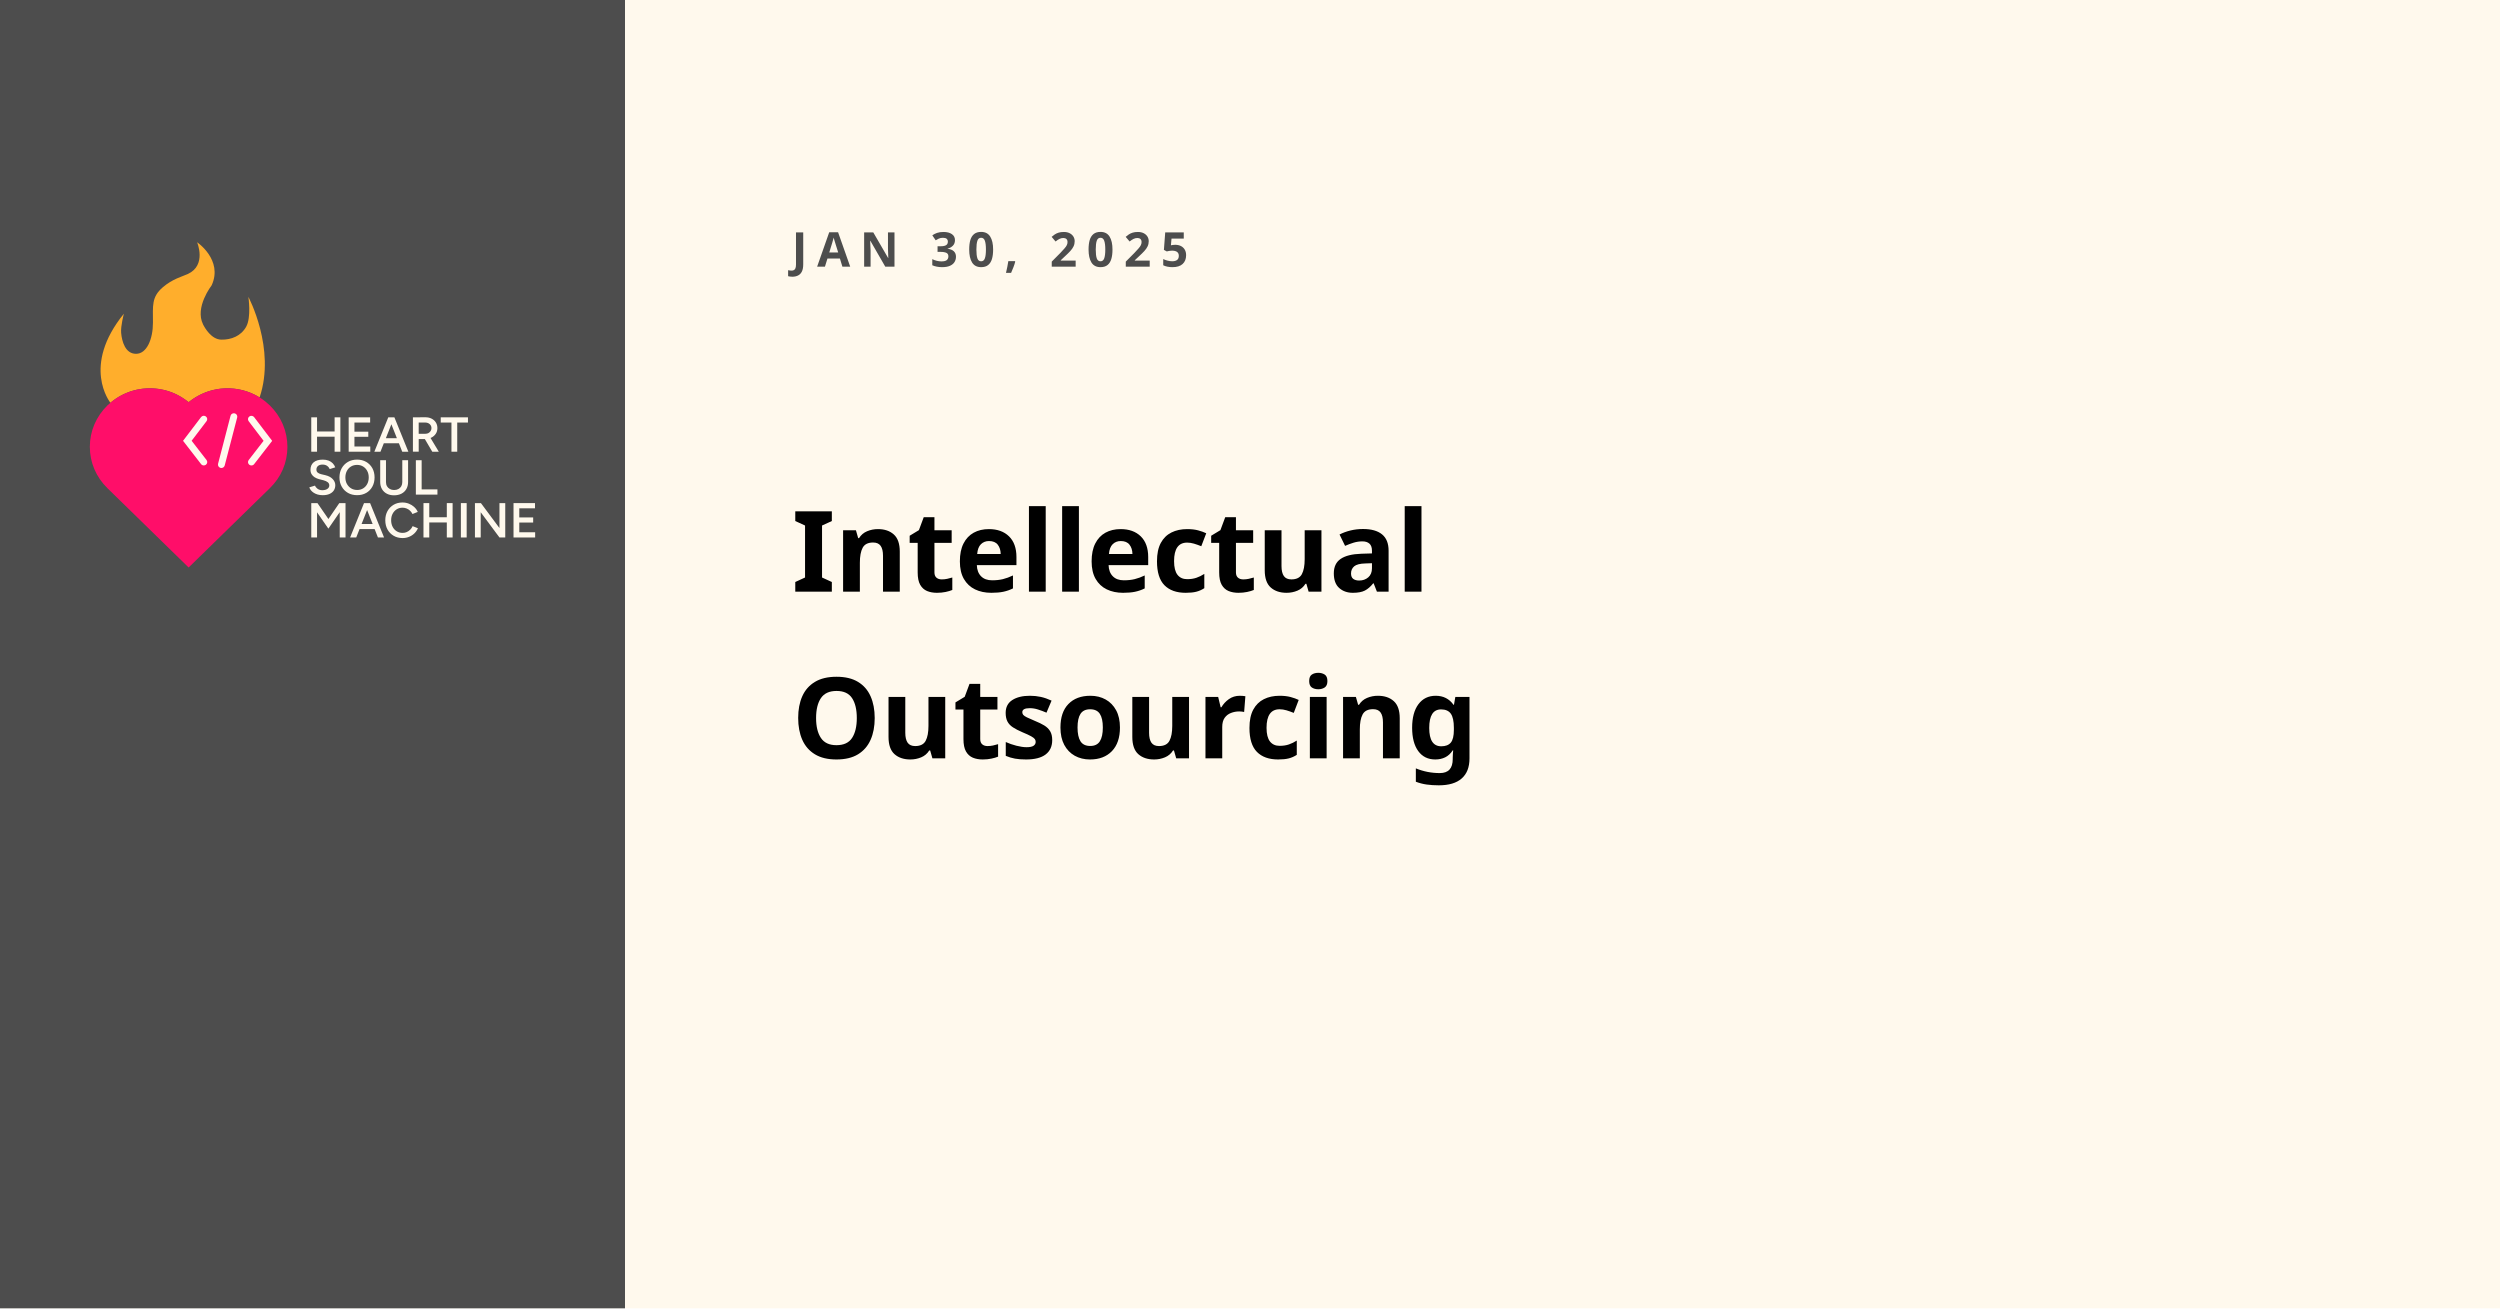
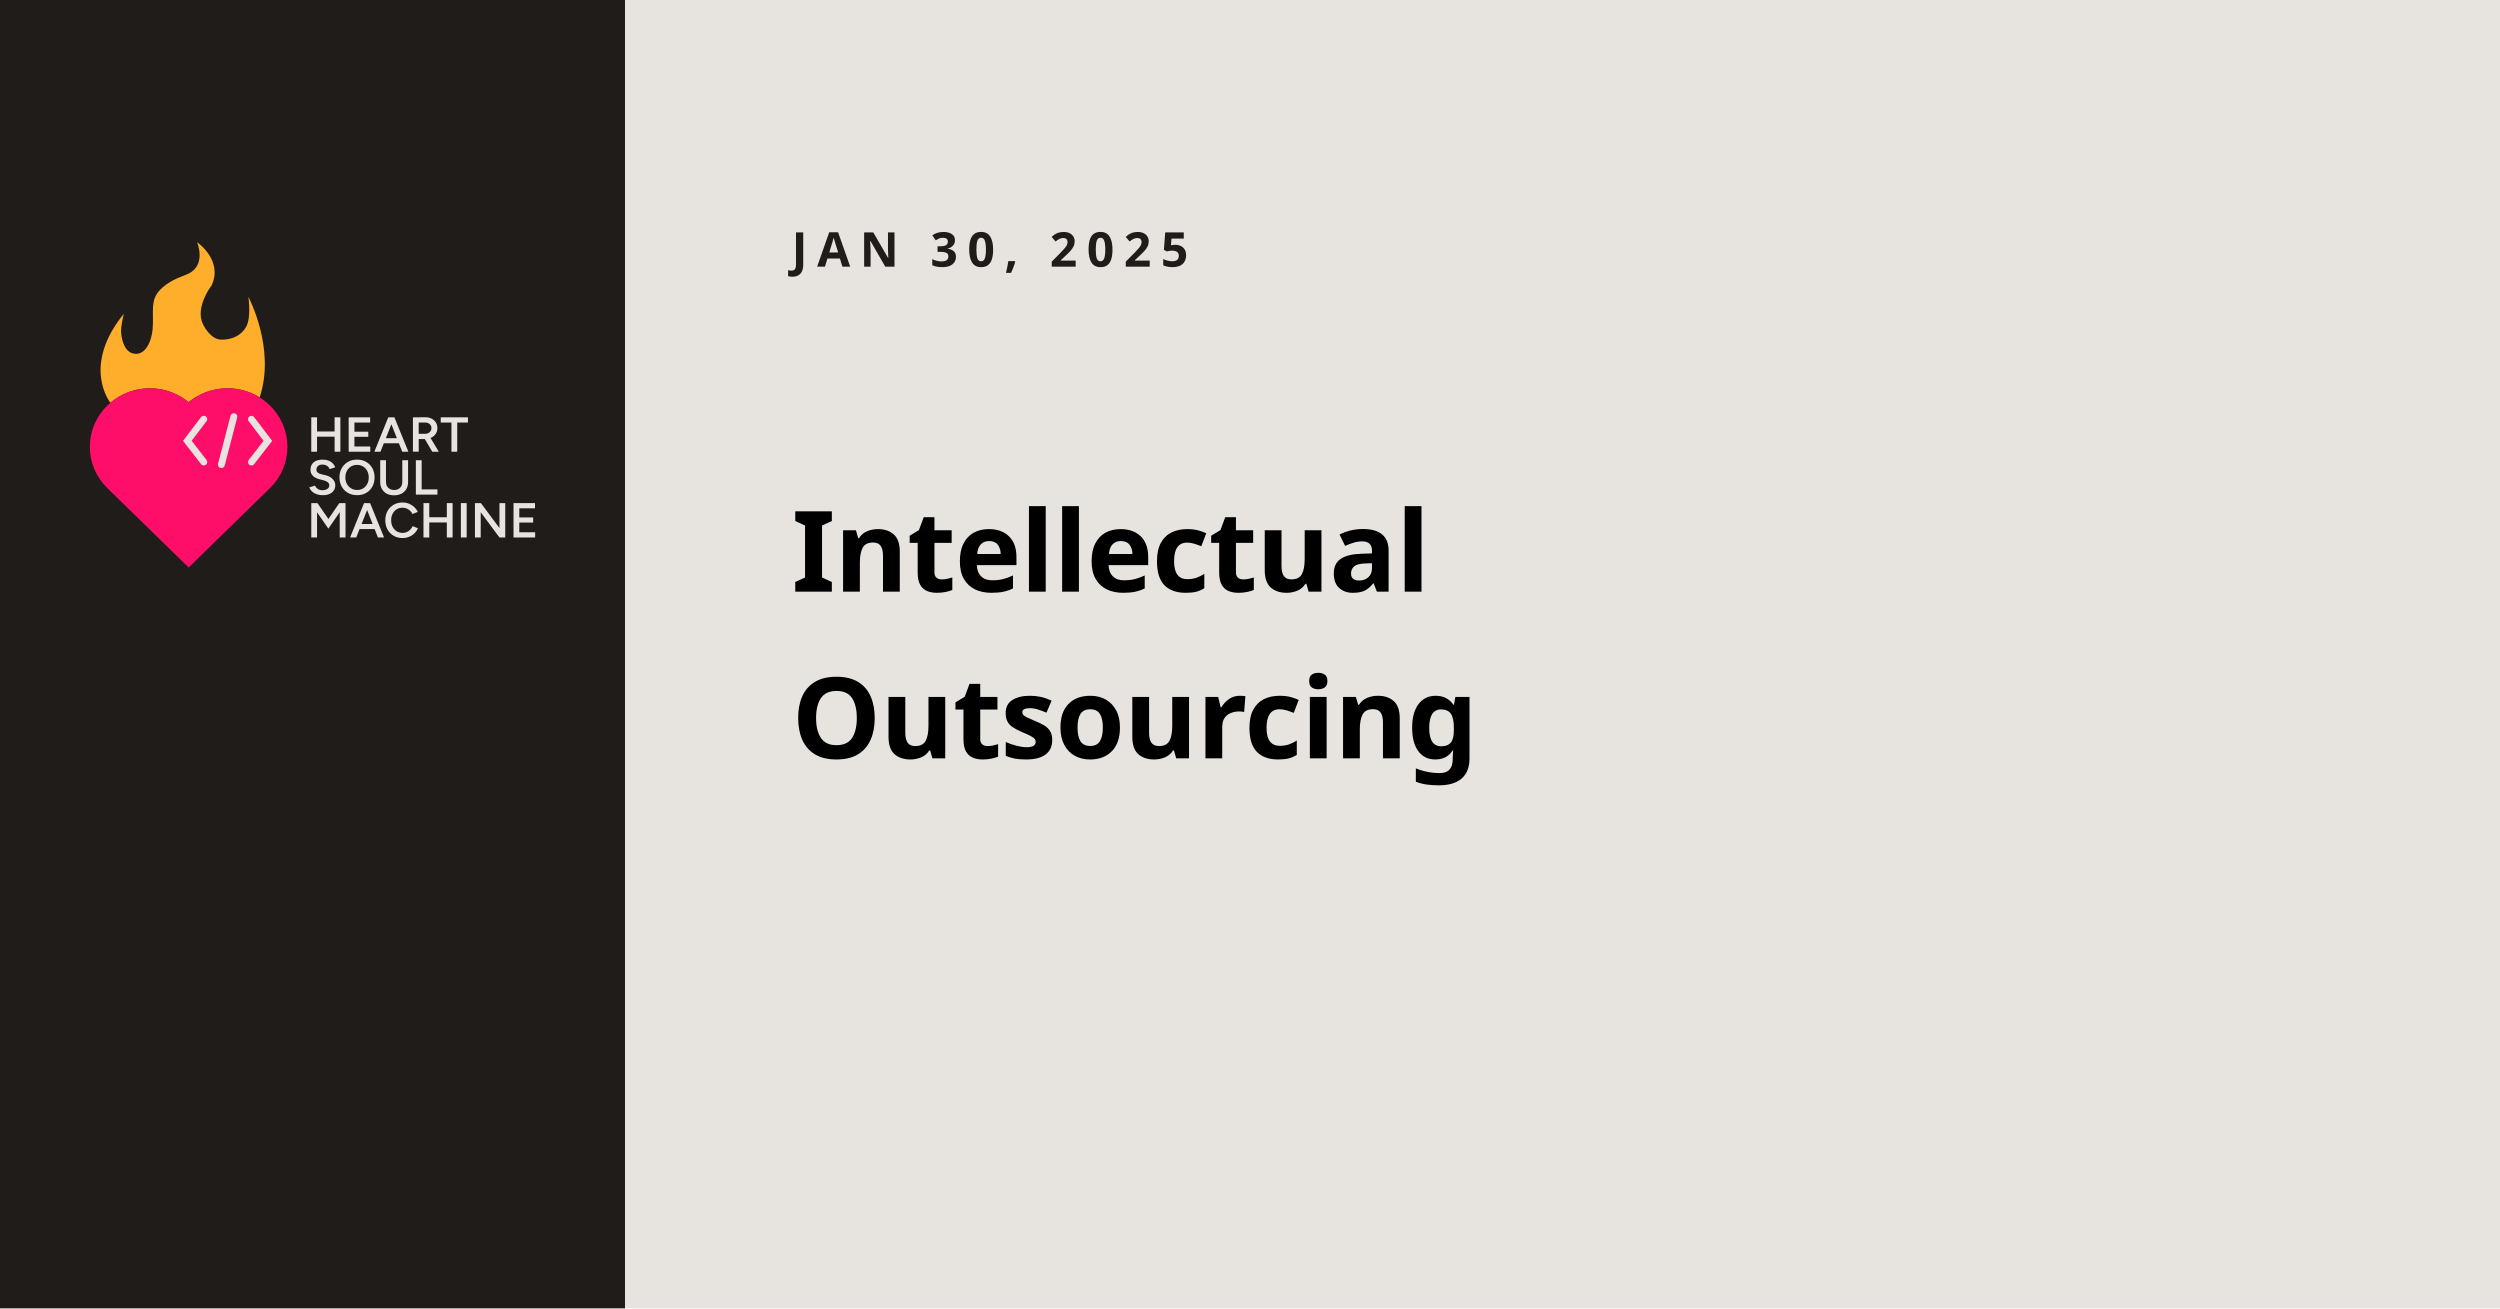
<svg xmlns="http://www.w3.org/2000/svg" id="Preview" data-name="Layer 1" viewBox="0 0 1200 628">
  <defs>
    <style>

      .date {
        font-family: Figtree;
        font-size: 23.02px;
        font-variation-settings: 'wght' 300;
        font-weight: 700;
        letter-spacing: .2em;
        text-transform: uppercase;
      }

      .date, .grey {
-         fill: #4d4d4d;
+         fill: #1f1c1a;
      }

      .description {
        font-family: Figtree-Bold, Figtree;
        font-variation-settings: 'wght' 700;
        font-weight: 700;
        letter-spacing: -.01em;
        font-size: 54px;
      }

      .grey, .cls-7, .paper, .cls-9 {
        stroke-width: 0px;
      }

      .cls-7 {
        fill: #ffae2c;
      }

      .paper {
-         fill: #fff9ed;
+         fill: #e7e4e0;
      }

      .cls-9 {
        fill: #ff0e69;
      }
    </style>
  </defs>
  <rect class="paper" width="1200" height="628" />
  <rect class="grey" width="300" height="628" />
  <text class="date" transform="translate(380 128)">
    <tspan x="0" y="0">JAN 30, 2025</tspan>
  </text>
  <text class="description" transform="translate(380 220)">
    <tspan x="0" y="64">Intellectual</tspan>
    <tspan x="0" y="144">Outsourcing</tspan>
  </text>
  <g>
    <g>
      <path class="cls-7" d="M53,193.33h0c.62-.54,1.27-1.04,1.93-1.51.03-.02.05-.04.08-.06.65-.46,1.31-.89,1.99-1.29.04-.02.07-.04.11-.07.68-.4,1.37-.77,2.07-1.11.03-.01.06-.03.09-.04.72-.34,1.44-.66,2.18-.94,0,0,0,0,0,0,7.56-2.88,16.12-2.53,23.47,1.11,0,0,.01,0,.02.01.73.36,1.44.75,2.14,1.18.01,0,.02.01.03.02.7.43,1.39.89,2.06,1.38h0s1.38,1.02,1.38,1.02c1.04-.86,2.14-1.61,3.26-2.3.05-.03.11-.07.16-.1,3.08-1.87,6.42-3.13,9.86-3.76.06-.01.13-.02.19-.04.66-.12,1.32-.21,1.98-.28.05,0,.1,0,.15-.01,2.77-.28,5.56-.18,8.3.32.04,0,.09.01.13.02.65.12,1.3.27,1.95.43.07.02.14.04.21.06,2.72.72,5.35,1.84,7.79,3.35h.1c7.88-23.41-5.41-48.23-5.41-48.23,0,0,1.47,9.77-1.03,14.29-2.49,4.52-7.2,6.34-11.98,6.25-4.78-.09-7.94-5.7-8.74-7.32-4.09-8.22,4.07-18.65,4.13-18.77,5.56-12.17-6.99-20.66-6.99-20.66,0,0,4.68,10.97-4.39,15.21-2.72,1.27-7.33,2.32-12.07,6.4-5.51,4.74-4.73,8.88-4.73,16.9,0,8.02-2.97,15.04-8.12,15.04-5.16,0-6.78-5.9-7.15-10.04-.29-3.26,1.31-9.21,1.31-9.21-20.49,25.26-6.58,42.51-6.48,42.75h.01Z" />
      <path class="cls-9" d="M129.49,194.58c-10.63-10.36-27.56-10.96-38.95-1.53-11.39-9.43-28.31-8.83-38.95,1.53-5.46,5.33-8.47,12.39-8.47,19.89s3.01,14.57,8.47,19.89c3.04,2.99,37.83,36.94,38.18,37.28l.78.76.77-.76c2.41-2.38,22.96-22.44,32.84-32.08,3.16-3.09,5.25-5.12,5.32-5.19,5.45-5.26,8.46-12.28,8.48-19.78.02-7.56-2.99-14.66-8.47-20.01Z" />
      <path class="paper" d="M99.14,220.81c.55.71.41,1.73-.31,2.27-.3.22-.65.33-1,.33-.5,0-.99-.22-1.31-.64l-8.66-11.18,8.65-11.37c.55-.72,1.58-.86,2.3-.33.73.54.88,1.55.33,2.27l-7.16,9.41,7.15,9.23Z" />
      <path class="paper" d="M113.85,200.38l-5.99,23.04c-.19.73-.86,1.22-1.59,1.22-.13,0-.27-.02-.41-.05-.88-.22-1.41-1.11-1.19-1.97l5.99-23.04c.22-.87,1.12-1.39,2-1.17.88.22,1.41,1.11,1.19,1.97Z" />
      <path class="paper" d="M121.99,222.78c-.32.42-.81.64-1.31.64-.35,0-.7-.11-1-.33-.72-.54-.86-1.56-.31-2.27l7.15-9.23-7.16-9.41c-.55-.72-.4-1.73.33-2.27.73-.54,1.76-.39,2.3.33l8.65,11.37-8.66,11.18Z" />
    </g>
    <g>
      <polygon class="paper" points="152.18 209.61 160.61 209.61 160.61 216.82 163.38 216.82 163.38 200.32 160.61 200.32 160.61 207.11 152.18 207.11 152.18 200.32 149.41 200.32 149.41 216.82 152.18 216.82 152.18 209.61" />
      <polygon class="paper" points="170.13 216.82 177.74 216.82 177.74 214.32 170.13 214.32 170.13 209.66 176.78 209.66 176.78 207.21 170.13 207.21 170.13 202.82 177.67 202.82 177.67 200.32 170.13 200.32 169.56 200.32 167.36 200.32 167.36 216.82 169.56 216.82 170.13 216.82" />
      <path class="paper" d="M184.25,212.77h7.22l1.6,4.05h2.94l-6.7-16.5h-2.94l-6.68,16.5h2.94l1.6-4.05ZM187.86,203.65l2.65,6.69h-5.3l2.65-6.69Z" />
      <path class="paper" d="M200.98,210.74h2.94l3.57,6.08h3.13l-3.97-6.6c.13-.05.26-.1.38-.16.91-.45,1.62-1.06,2.14-1.85.52-.78.78-1.69.78-2.71s-.25-1.93-.74-2.71c-.49-.79-1.18-1.4-2.06-1.85-.88-.45-1.89-.66-3.04-.65l-3.4.02h-2.51v16.5h2.78v-6.08ZM206.24,203.57c.57.5.86,1.15.86,1.93,0,.52-.13.98-.4,1.39-.26.41-.61.73-1.03.97-.42.24-.91.35-1.45.35h-3.25v-5.4h3.04c.91,0,1.65.25,2.23.75Z" />
      <polygon class="paper" points="211.55 202.82 216.7 202.82 216.7 216.82 219.47 216.82 219.47 202.82 224.62 202.82 224.62 200.32 211.55 200.32 211.55 202.82" />
      <path class="paper" d="M150.59,236.53c.55.36,1.19.64,1.91.85.73.2,1.53.31,2.41.31,1.29,0,2.39-.2,3.29-.61.9-.41,1.58-.97,2.05-1.7s.69-1.56.69-2.5c0-1.07-.42-2.04-1.24-2.92-.83-.88-1.99-1.5-3.49-1.86l-2.06-.49c-.7-.17-1.26-.43-1.66-.77-.41-.34-.61-.81-.61-1.43,0-.75.26-1.34.78-1.77.52-.42,1.23-.64,2.14-.64s1.61.2,2.2.61c.59.41,1,.93,1.24,1.56l2.68-.85c-.26-.71-.65-1.34-1.17-1.9-.53-.56-1.19-1-2-1.32-.81-.32-1.74-.48-2.81-.48-1.9,0-3.36.43-4.38,1.28-1.02.86-1.53,2.05-1.53,3.6,0,.82.18,1.52.54,2.12.36.6.85,1.09,1.48,1.48.63.39,1.34.69,2.12.9l2.06.52c.86.22,1.55.53,2.06.93.51.4.77.92.77,1.54,0,.69-.3,1.25-.91,1.67-.61.42-1.43.64-2.47.64-.89-.02-1.64-.24-2.25-.68-.61-.44-1.01-.95-1.22-1.53l-2.73.83c.14.49.4.95.75,1.4s.81.85,1.36,1.21Z" />
      <path class="paper" d="M175.79,236.6c1.25-.72,2.23-1.73,2.94-3.02.71-1.29,1.06-2.77,1.06-4.43s-.36-3.14-1.06-4.42c-.71-1.28-1.7-2.29-2.97-3.02-1.27-.73-2.72-1.1-4.37-1.1s-3.12.37-4.38,1.1c-1.26.73-2.25,1.74-2.98,3.02-.73,1.28-1.09,2.76-1.09,4.44s.36,3.12,1.09,4.41c.73,1.29,1.73,2.29,3,3.02s2.74,1.08,4.4,1.08,3.09-.36,4.34-1.08ZM166.51,232.28c-.49-.9-.73-1.95-.73-3.12s.24-2.2.72-3.11c.48-.91,1.14-1.62,1.99-2.13.84-.51,1.81-.77,2.9-.77s2.07.26,2.91.78c.84.52,1.5,1.23,1.97,2.13.48.9.72,1.94.72,3.12s-.24,2.2-.71,3.1c-.47.9-1.12,1.61-1.95,2.13-.83.52-1.79.78-2.87.78s-2.08-.26-2.93-.78c-.85-.52-1.52-1.23-2.01-2.13Z" />
      <path class="paper" d="M182.5,220.91v10.47c0,1.27.28,2.39.83,3.35.55.96,1.32,1.7,2.32,2.23s2.16.79,3.48.79,2.56-.26,3.58-.79c1.01-.53,1.79-1.27,2.34-2.23.55-.96.83-2.07.83-3.35v-10.47h-2.78v10.47c0,.77-.16,1.44-.48,2.01-.32.57-.78,1.02-1.38,1.34-.6.32-1.29.48-2.07.48s-1.44-.16-2.03-.48c-.59-.32-1.05-.77-1.38-1.34-.33-.57-.49-1.24-.49-2.01v-10.47h-2.78Z" />
      <polygon class="paper" points="209.97 234.91 202.39 234.91 202.39 220.91 199.61 220.91 199.61 237.41 201.55 237.41 202.39 237.41 209.97 237.41 209.97 234.91" />
      <polygon class="paper" points="163.07 241.53 162.86 241.49 157.64 249.13 152.38 241.49 152.18 241.52 152.18 241.49 149.41 241.49 149.41 257.99 152.18 257.99 152.18 245.9 157.62 253.75 163.07 245.83 163.07 257.99 165.85 257.99 165.85 241.49 163.07 241.49 163.07 241.53" />
      <path class="paper" d="M177.53,241.49h-2.8l-6.68,16.5h2.94l1.6-4.05h7.22l1.6,4.05h2.94l-6.7-16.5h-.14ZM173.56,251.51l2.65-6.69,2.65,6.69h-5.3Z" />
      <path class="paper" d="M196.9,254.24c-.49.49-1.04.87-1.65,1.14-.61.28-1.27.41-1.97.41-1.07,0-2.02-.26-2.86-.78-.84-.52-1.49-1.23-1.96-2.15-.47-.91-.71-1.96-.71-3.14s.23-2.22.71-3.12c.47-.9,1.12-1.61,1.94-2.13.82-.52,1.76-.78,2.81-.78.69,0,1.34.13,1.96.38.62.25,1.18.61,1.66,1.07.49.46.87.99,1.16,1.59l2.54-1.01c-.4-.9-.97-1.68-1.71-2.36-.74-.68-1.59-1.21-2.55-1.59-.96-.38-1.98-.58-3.06-.58-1.61,0-3.04.37-4.28,1.1-1.24.73-2.22,1.74-2.93,3.02-.71,1.28-1.06,2.75-1.06,4.42s.36,3.14,1.06,4.42c.71,1.28,1.69,2.29,2.94,3.02,1.25.73,2.68,1.1,4.3,1.1,1.1,0,2.14-.2,3.11-.59s1.83-.95,2.56-1.66c.73-.71,1.3-1.54,1.7-2.46l-2.54-1.01c-.29.64-.67,1.21-1.16,1.7Z" />
      <polygon class="paper" points="214.47 248.28 206.05 248.28 206.05 241.49 203.27 241.49 203.27 257.99 206.05 257.99 206.05 250.78 214.47 250.78 214.47 257.99 217.25 257.99 217.25 241.49 214.47 241.49 214.47 248.28" />
      <rect class="paper" x="221.22" y="241.49" width="2.78" height="16.5" />
      <polygon class="paper" points="239.74 253.47 230.84 241.49 227.97 241.49 227.97 257.99 230.74 257.99 230.74 245.87 239.74 257.99 242.52 257.99 242.52 241.49 239.74 241.49 239.74 253.47" />
      <polygon class="paper" points="249.26 255.49 249.26 250.82 255.92 250.82 255.92 248.37 249.26 248.37 249.26 243.99 256.8 243.99 256.8 241.49 249.26 241.49 248.69 241.49 246.49 241.49 246.49 257.99 248.69 257.99 249.26 257.99 256.87 257.99 256.87 255.49 249.26 255.49" />
    </g>
  </g>
</svg>
